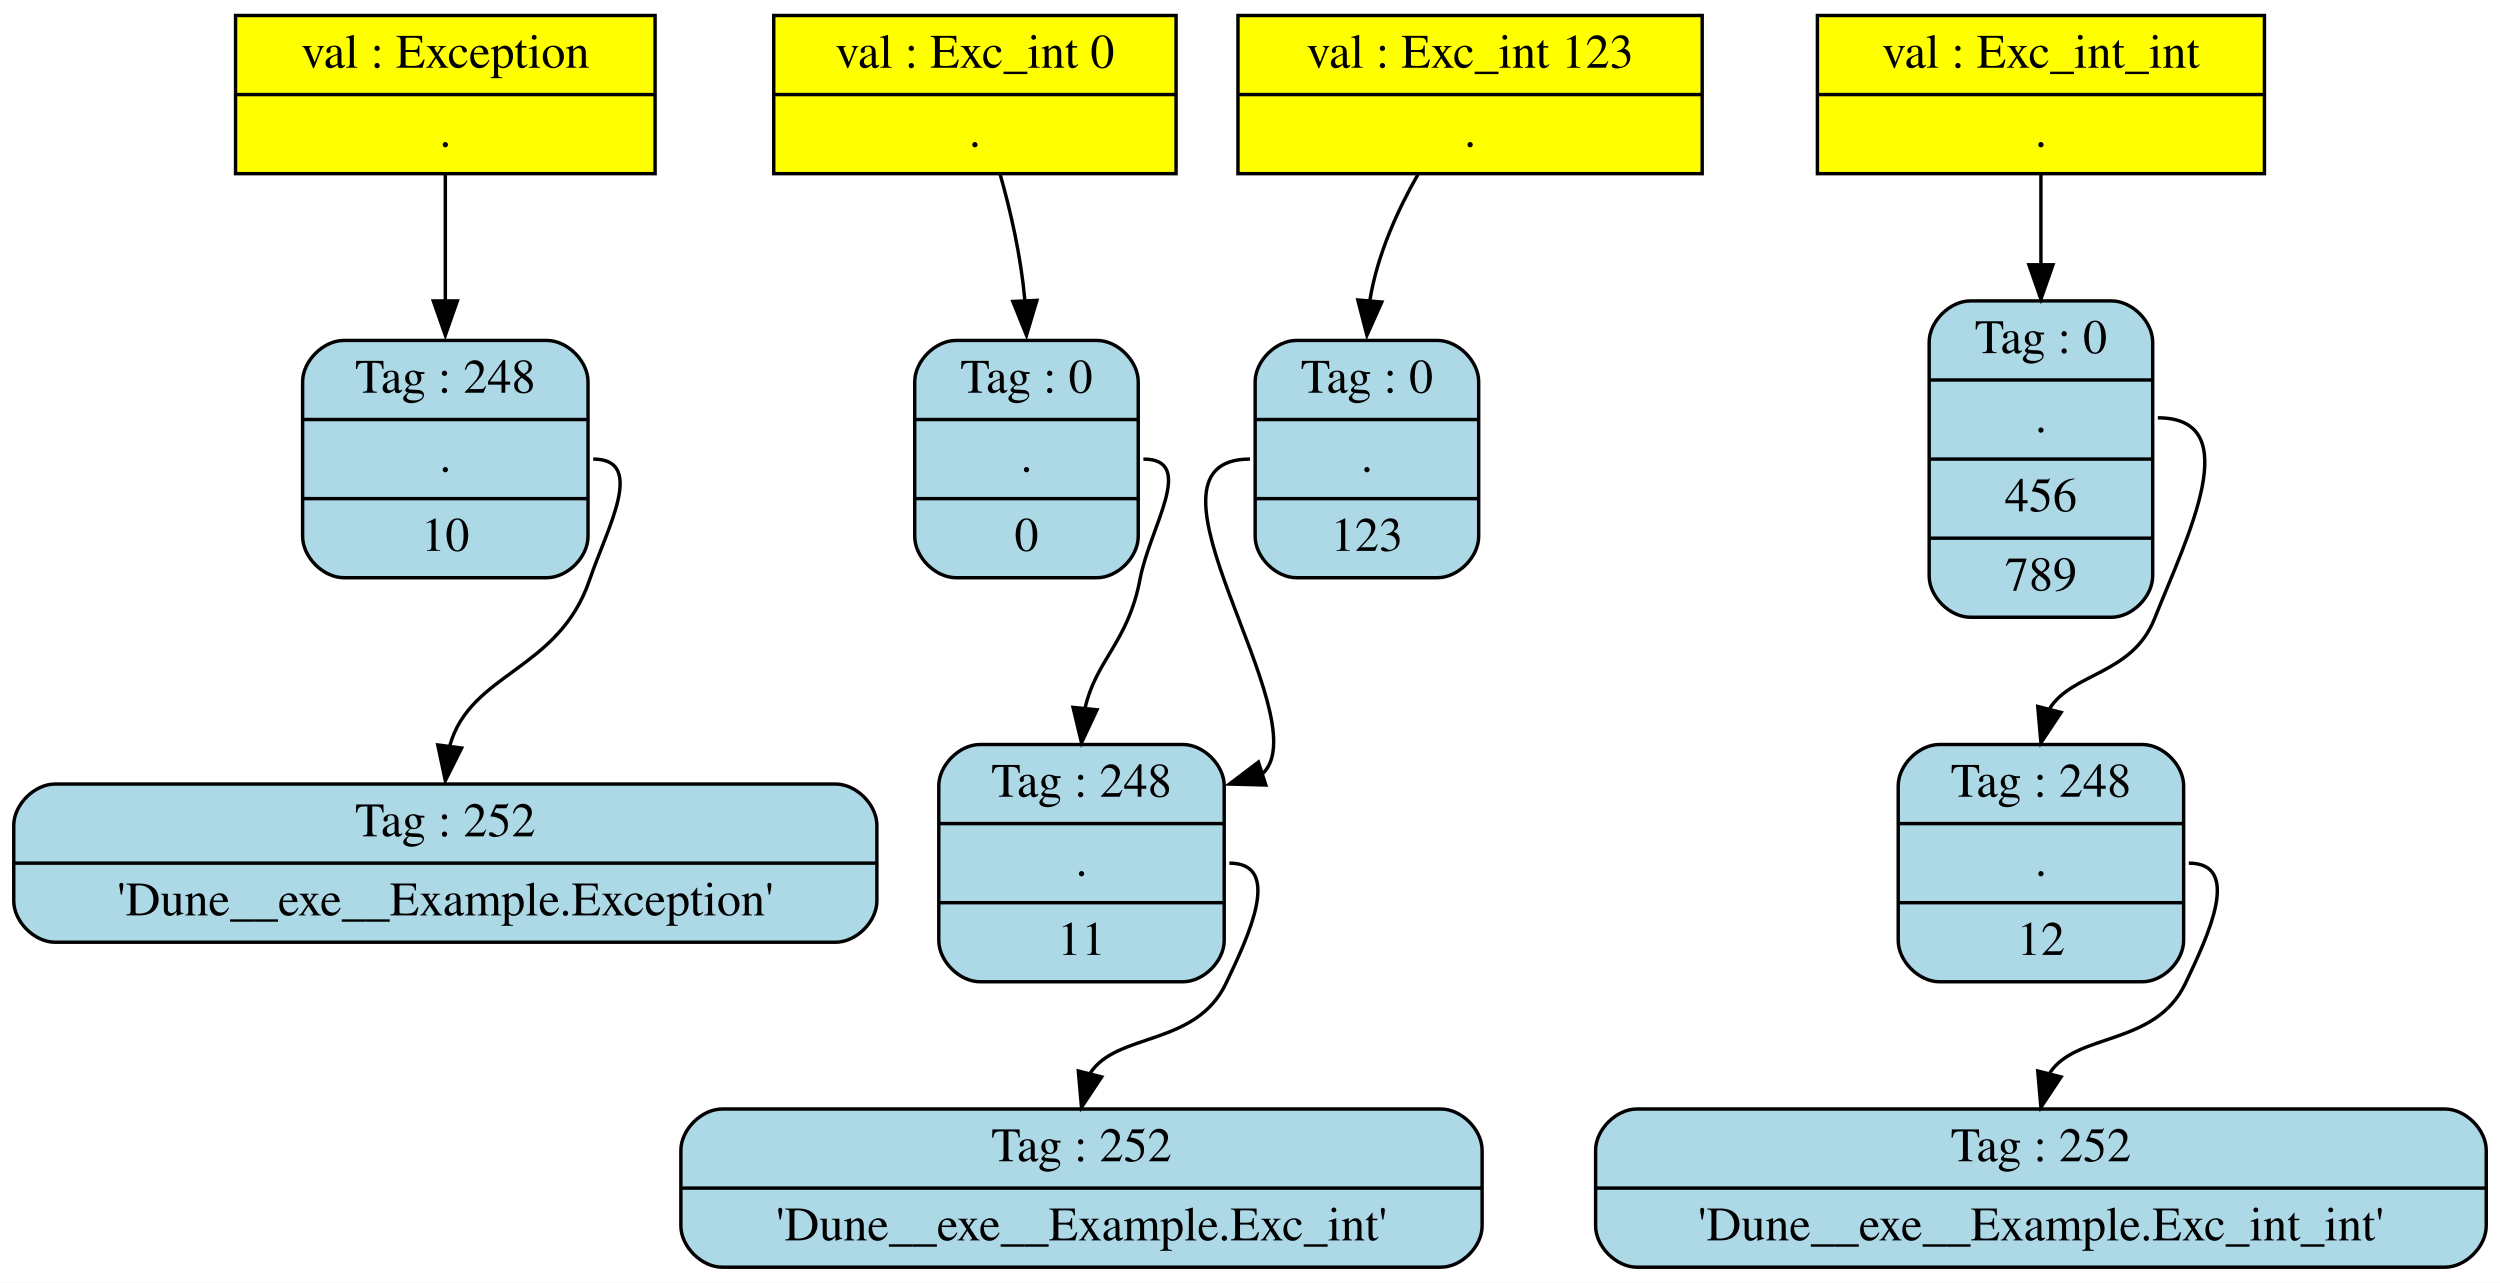
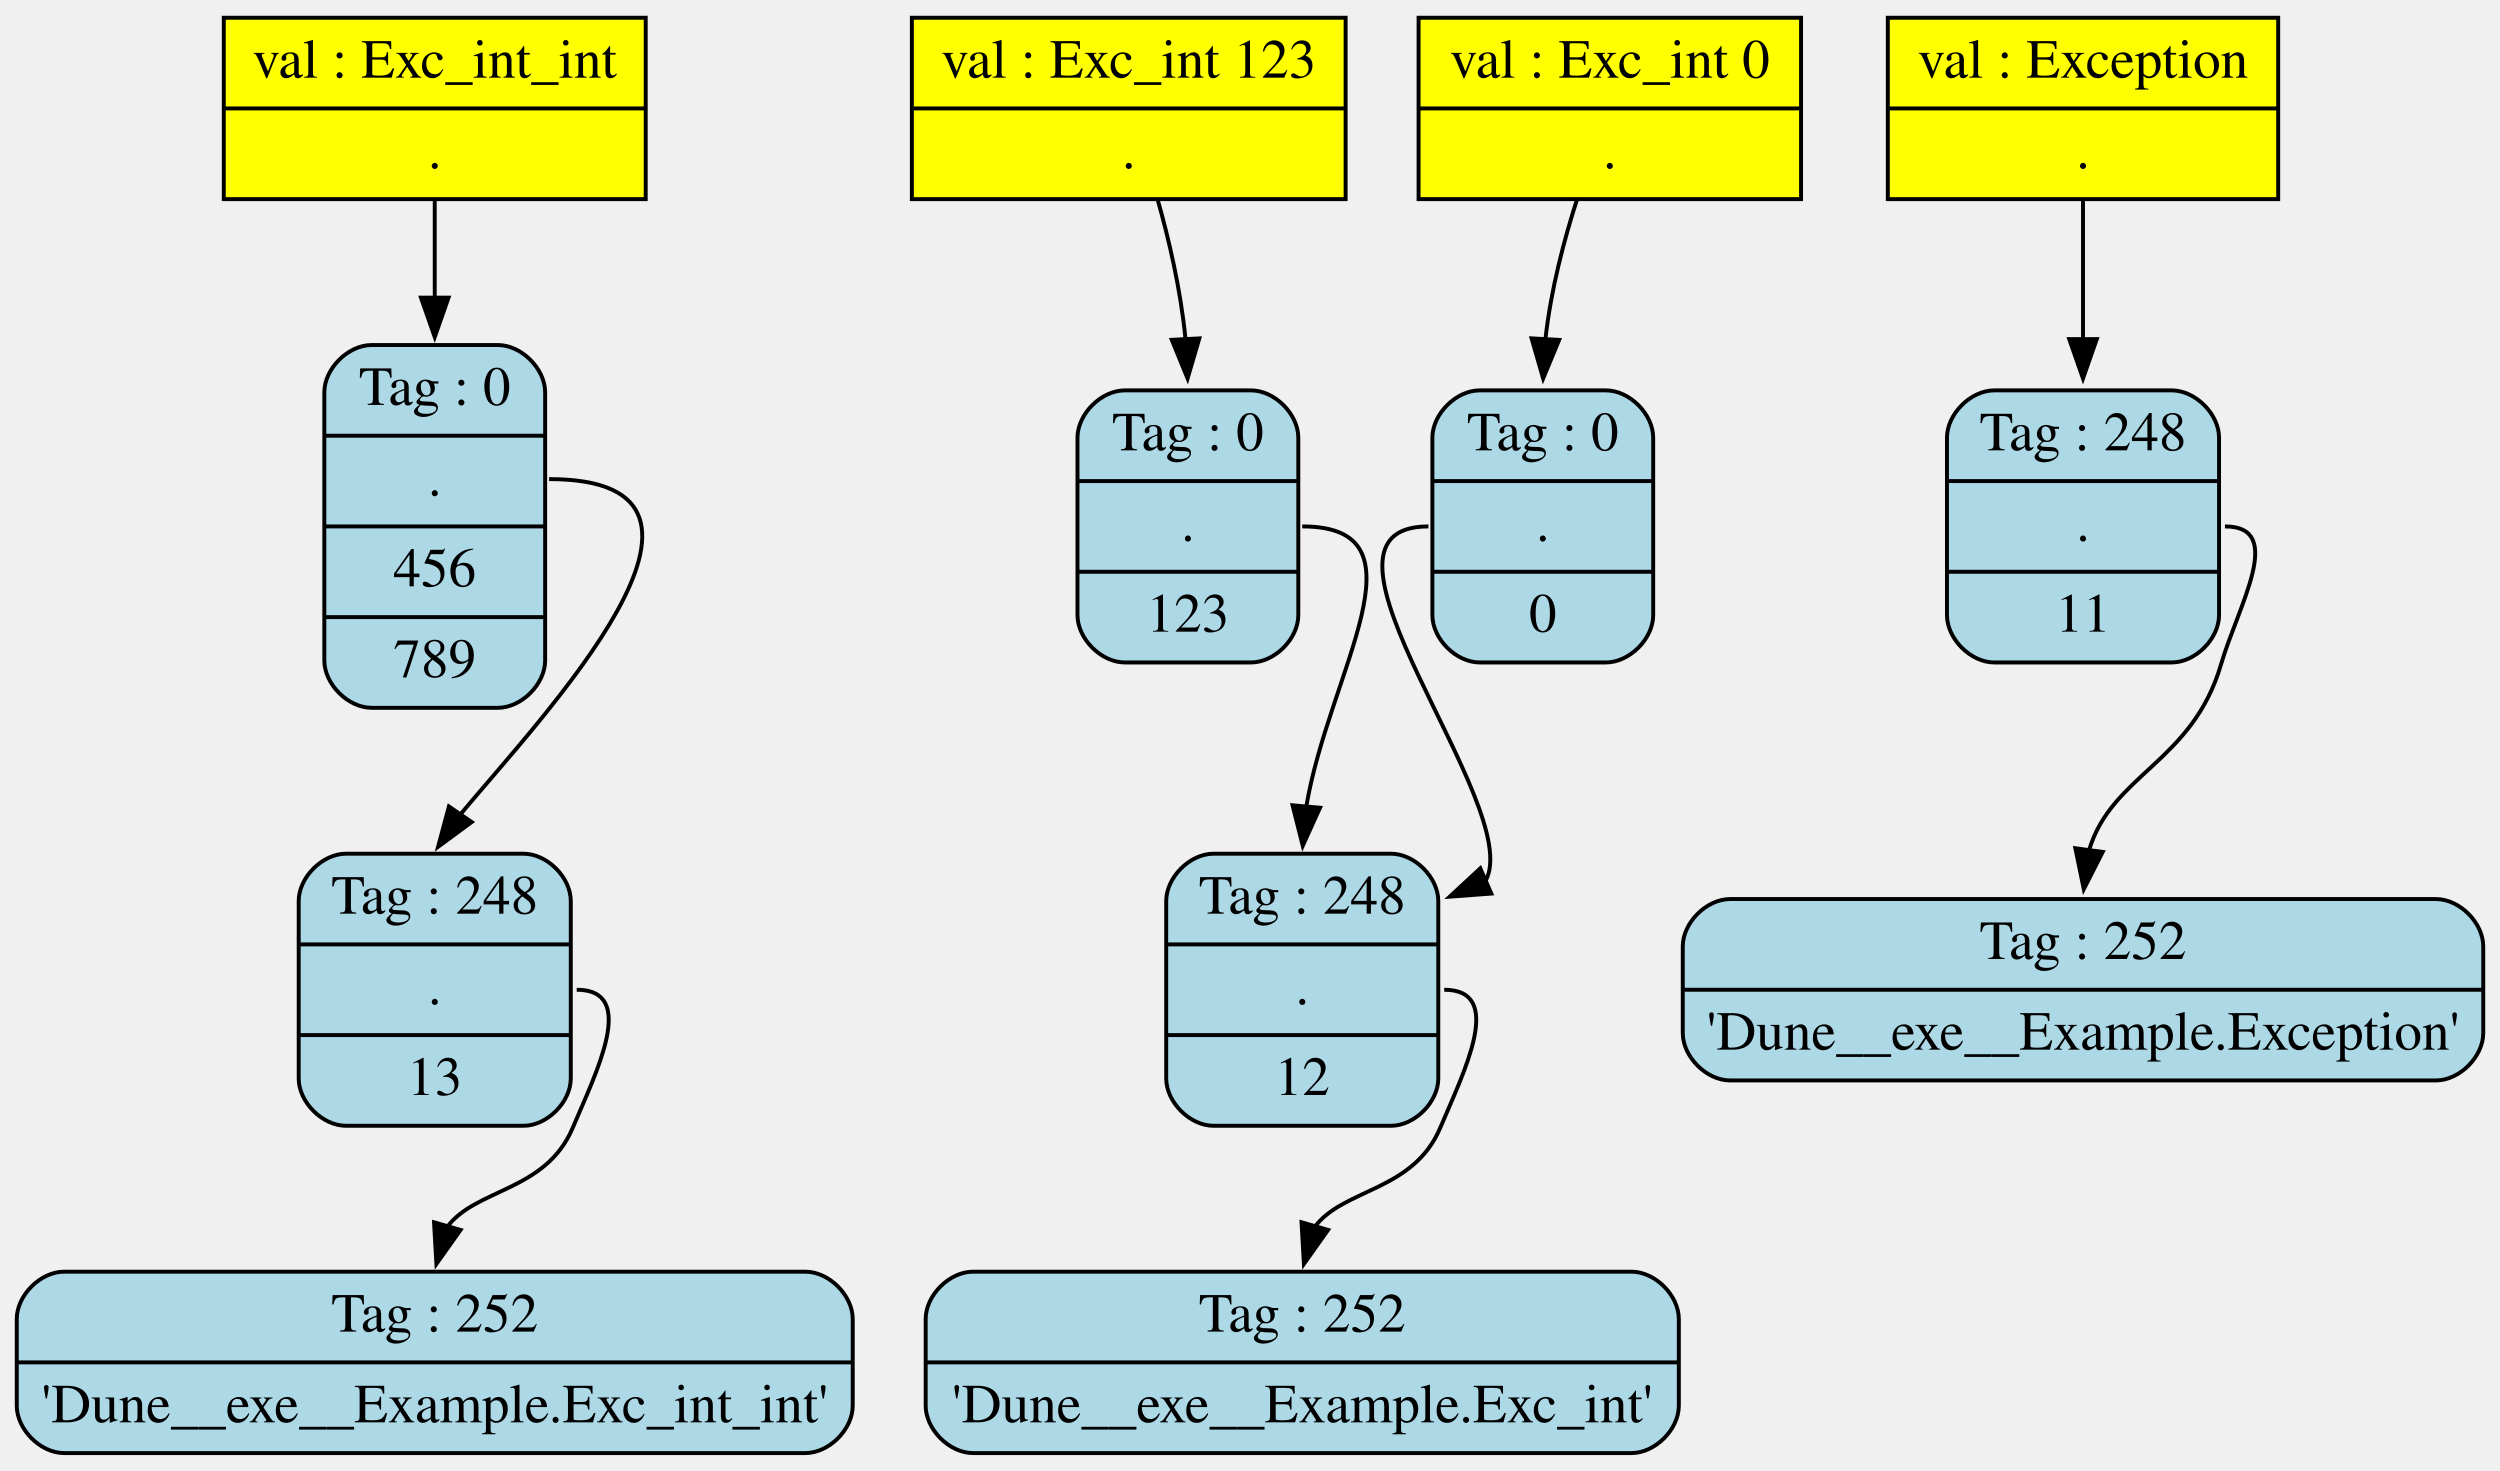
- <svg xmlns="http://www.w3.org/2000/svg" width="727pt" height="373pt" viewBox="0.00 0.00 727.00 373.00">
+ <svg xmlns="http://www.w3.org/2000/svg" width="634pt" height="373pt" viewBox="0.00 0.00 633.50 373.00">
  <g id="graph0" class="graph" transform="scale(1 1) rotate(0) translate(4 369)">
-     <polygon fill="white" stroke="transparent" points="-4,4 -4,-369 723,-369 723,4 -4,4" />
    <g id="node1" class="node">
-       <polygon fill="yellow" stroke="black" points="64.5,-318.5 64.5,-364.5 186.5,-364.5 186.5,-318.5 64.5,-318.5" />
-       <text text-anchor="middle" x="125.5" y="-349.3" font-family="Times,serif" font-size="14.00">val : Exception</text>
-       <polyline fill="none" stroke="black" points="64.5,-341.5 186.5,-341.5 " />
-       <text text-anchor="middle" x="125.5" y="-326.3" font-family="Times,serif" font-size="14.00">.</text>
+       <polygon fill="yellow" stroke="black" points="52.5,-318.5 52.5,-364.5 159.5,-364.5 159.5,-318.5 52.5,-318.5" />
+       <text text-anchor="middle" x="106" y="-349.3" font-family="Times,serif" font-size="14.00">val : Exc_int_int</text>
+       <polyline fill="none" stroke="black" points="52.5,-341.5 159.5,-341.5" />
+       <text text-anchor="middle" x="106" y="-326.3" font-family="Times,serif" font-size="14.00">.</text>
+     </g>
+     <g id="node11" class="node">
+       <path fill="lightblue" stroke="black" d="M90,-189.5C90,-189.5 122,-189.5 122,-189.5 128,-189.5 134,-195.5 134,-201.5 134,-201.5 134,-269.5 134,-269.5 134,-275.5 128,-281.5 122,-281.5 122,-281.5 90,-281.5 90,-281.5 84,-281.5 78,-275.5 78,-269.5 78,-269.5 78,-201.5 78,-201.5 78,-195.5 84,-189.5 90,-189.5" />
+       <text text-anchor="middle" x="106" y="-266.3" font-family="Times,serif" font-size="14.00">Tag : 0</text>
+       <polyline fill="none" stroke="black" points="78,-258.5 134,-258.5" />
+       <text text-anchor="middle" x="106" y="-243.3" font-family="Times,serif" font-size="14.00">.</text>
+       <polyline fill="none" stroke="black" points="78,-235.5 134,-235.5" />
+       <text text-anchor="middle" x="106" y="-220.3" font-family="Times,serif" font-size="14.00">456</text>
+       <polyline fill="none" stroke="black" points="78,-212.5 134,-212.5" />
+       <text text-anchor="middle" x="106" y="-197.3" font-family="Times,serif" font-size="14.00">789</text>
+     </g>
+     <g id="edge8" class="edge">
+       <path fill="none" stroke="black" d="M106,-318.55C106,-310.92 106,-302.07 106,-293.33" />
+       <polygon fill="black" stroke="black" points="109.5,-293.51 106,-283.51 102.5,-293.51 109.5,-293.51" />
+     </g>
+     <g id="node2" class="node">
+       <polygon fill="yellow" stroke="black" points="227,-318.5 227,-364.5 337,-364.5 337,-318.5 227,-318.5" />
+       <text text-anchor="middle" x="282" y="-349.3" font-family="Times,serif" font-size="14.00">val : Exc_int 123</text>
+       <polyline fill="none" stroke="black" points="227,-341.5 337,-341.5" />
+       <text text-anchor="middle" x="282" y="-326.3" font-family="Times,serif" font-size="14.00">.</text>
+     </g>
+     <g id="node10" class="node">
+       <path fill="lightblue" stroke="black" d="M281,-201C281,-201 313,-201 313,-201 319,-201 325,-207 325,-213 325,-213 325,-258 325,-258 325,-264 319,-270 313,-270 313,-270 281,-270 281,-270 275,-270 269,-264 269,-258 269,-258 269,-213 269,-213 269,-207 275,-201 281,-201" />
+       <text text-anchor="middle" x="297" y="-254.8" font-family="Times,serif" font-size="14.00">Tag : 0</text>
+       <polyline fill="none" stroke="black" points="269,-247 325,-247" />
+       <text text-anchor="middle" x="297" y="-231.8" font-family="Times,serif" font-size="14.00">.</text>
+       <polyline fill="none" stroke="black" points="269,-224 325,-224" />
+       <text text-anchor="middle" x="297" y="-208.8" font-family="Times,serif" font-size="14.00">123</text>
+     </g>
+     <g id="edge6" class="edge">
+       <path fill="none" stroke="black" d="M289.24,-318.7C292.17,-308.4 295.16,-295.62 296.4,-282.99" />
+       <polygon fill="black" stroke="black" points="299.9,-283.18 296.92,-273.01 292.91,-282.82 299.9,-283.18" />
+     </g>
+     <g id="node3" class="node">
+       <polygon fill="yellow" stroke="black" points="355.5,-318.5 355.5,-364.5 452.5,-364.5 452.5,-318.5 355.5,-318.5" />
+       <text text-anchor="middle" x="404" y="-349.3" font-family="Times,serif" font-size="14.00">val : Exc_int 0</text>
+       <polyline fill="none" stroke="black" points="355.5,-341.5 452.5,-341.5" />
+       <text text-anchor="middle" x="404" y="-326.3" font-family="Times,serif" font-size="14.00">.</text>
+     </g>
+     <g id="node7" class="node">
+       <path fill="lightblue" stroke="black" d="M371,-201C371,-201 403,-201 403,-201 409,-201 415,-207 415,-213 415,-213 415,-258 415,-258 415,-264 409,-270 403,-270 403,-270 371,-270 371,-270 365,-270 359,-264 359,-258 359,-258 359,-213 359,-213 359,-207 365,-201 371,-201" />
+       <text text-anchor="middle" x="387" y="-254.8" font-family="Times,serif" font-size="14.00">Tag : 0</text>
+       <polyline fill="none" stroke="black" points="359,-247 415,-247" />
+       <text text-anchor="middle" x="387" y="-231.8" font-family="Times,serif" font-size="14.00">.</text>
+       <polyline fill="none" stroke="black" points="359,-224 415,-224" />
+       <text text-anchor="middle" x="387" y="-208.8" font-family="Times,serif" font-size="14.00">0</text>
+     </g>
+     <g id="edge3" class="edge">
+       <path fill="none" stroke="black" d="M395.8,-318.77C392.44,-308.39 389.01,-295.46 387.63,-282.65" />
+       <polygon fill="black" stroke="black" points="391.15,-282.8 387.09,-273.01 384.16,-283.19 391.15,-282.8" />
+     </g>
+     <g id="node4" class="node">
+       <polygon fill="yellow" stroke="black" points="474.5,-318.5 474.5,-364.5 573.5,-364.5 573.5,-318.5 474.5,-318.5" />
+       <text text-anchor="middle" x="524" y="-349.3" font-family="Times,serif" font-size="14.00">val : Exception</text>
+       <polyline fill="none" stroke="black" points="474.5,-341.5 573.5,-341.5" />
+       <text text-anchor="middle" x="524" y="-326.3" font-family="Times,serif" font-size="14.00">.</text>
    </g>
    <g id="node5" class="node">
-       <path fill="lightblue" stroke="black" d="M96,-201C96,-201 155,-201 155,-201 161,-201 167,-207 167,-213 167,-213 167,-258 167,-258 167,-264 161,-270 155,-270 155,-270 96,-270 96,-270 90,-270 84,-264 84,-258 84,-258 84,-213 84,-213 84,-207 90,-201 96,-201" />
-       <text text-anchor="middle" x="125.5" y="-254.8" font-family="Times,serif" font-size="14.00">Tag : 248</text>
-       <polyline fill="none" stroke="black" points="84,-247 167,-247 " />
-       <text text-anchor="middle" x="125.5" y="-231.8" font-family="Times,serif" font-size="14.00">.</text>
-       <polyline fill="none" stroke="black" points="84,-224 167,-224 " />
-       <text text-anchor="middle" x="125.5" y="-208.8" font-family="Times,serif" font-size="14.00">10</text>
+       <path fill="lightblue" stroke="black" d="M501.5,-201C501.5,-201 546.5,-201 546.5,-201 552.5,-201 558.5,-207 558.5,-213 558.5,-213 558.5,-258 558.5,-258 558.5,-264 552.5,-270 546.5,-270 546.5,-270 501.5,-270 501.5,-270 495.5,-270 489.5,-264 489.5,-258 489.5,-258 489.5,-213 489.5,-213 489.5,-207 495.5,-201 501.5,-201" />
+       <text text-anchor="middle" x="524" y="-254.8" font-family="Times,serif" font-size="14.00">Tag : 248</text>
+       <polyline fill="none" stroke="black" points="489.5,-247 558.5,-247" />
+       <text text-anchor="middle" x="524" y="-231.8" font-family="Times,serif" font-size="14.00">.</text>
+       <polyline fill="none" stroke="black" points="489.5,-224 558.5,-224" />
+       <text text-anchor="middle" x="524" y="-208.8" font-family="Times,serif" font-size="14.00">11</text>
    </g>
    <g id="edge1" class="edge">
-       <path fill="none" stroke="black" d="M125.5,-318.44C125.5,-307.75 125.5,-294.48 125.5,-281.64" />
-       <polygon fill="black" stroke="black" points="129,-281.5 125.5,-271.5 122,-281.5 129,-281.5" />
-     </g>
-     <g id="node2" class="node">
-       <polygon fill="yellow" stroke="black" points="221,-318.5 221,-364.5 338,-364.5 338,-318.5 221,-318.5" />
-       <text text-anchor="middle" x="279.5" y="-349.3" font-family="Times,serif" font-size="14.00">val : Exc_int 0</text>
-       <polyline fill="none" stroke="black" points="221,-341.5 338,-341.5 " />
-       <text text-anchor="middle" x="279.5" y="-326.3" font-family="Times,serif" font-size="14.00">.</text>
-     </g>
-     <g id="node7" class="node">
-       <path fill="lightblue" stroke="black" d="M274,-201C274,-201 315,-201 315,-201 321,-201 327,-207 327,-213 327,-213 327,-258 327,-258 327,-264 321,-270 315,-270 315,-270 274,-270 274,-270 268,-270 262,-264 262,-258 262,-258 262,-213 262,-213 262,-207 268,-201 274,-201" />
-       <text text-anchor="middle" x="294.5" y="-254.8" font-family="Times,serif" font-size="14.00">Tag : 0</text>
-       <polyline fill="none" stroke="black" points="262,-247 327,-247 " />
-       <text text-anchor="middle" x="294.5" y="-231.8" font-family="Times,serif" font-size="14.00">.</text>
-       <polyline fill="none" stroke="black" points="262,-224 327,-224 " />
-       <text text-anchor="middle" x="294.5" y="-208.8" font-family="Times,serif" font-size="14.00">0</text>
-     </g>
-     <g id="edge3" class="edge">
-       <path fill="none" stroke="black" d="M286.82,-318.39C289.83,-307.81 292.87,-294.65 294.02,-281.75" />
-       <polygon fill="black" stroke="black" points="297.53,-281.65 294.5,-271.5 290.54,-281.33 297.53,-281.65" />
-     </g>
-     <g id="node3" class="node">
-       <polygon fill="yellow" stroke="black" points="356,-318.5 356,-364.5 491,-364.5 491,-318.5 356,-318.5" />
-       <text text-anchor="middle" x="423.5" y="-349.3" font-family="Times,serif" font-size="14.00">val : Exc_int 123</text>
-       <polyline fill="none" stroke="black" points="356,-341.5 491,-341.5 " />
-       <text text-anchor="middle" x="423.5" y="-326.3" font-family="Times,serif" font-size="14.00">.</text>
-     </g>
-     <g id="node10" class="node">
-       <path fill="lightblue" stroke="black" d="M373,-201C373,-201 414,-201 414,-201 420,-201 426,-207 426,-213 426,-213 426,-258 426,-258 426,-264 420,-270 414,-270 414,-270 373,-270 373,-270 367,-270 361,-264 361,-258 361,-258 361,-213 361,-213 361,-207 367,-201 373,-201" />
-       <text text-anchor="middle" x="393.5" y="-254.8" font-family="Times,serif" font-size="14.00">Tag : 0</text>
-       <polyline fill="none" stroke="black" points="361,-247 426,-247 " />
-       <text text-anchor="middle" x="393.5" y="-231.8" font-family="Times,serif" font-size="14.00">.</text>
-       <polyline fill="none" stroke="black" points="361,-224 426,-224 " />
-       <text text-anchor="middle" x="393.5" y="-208.8" font-family="Times,serif" font-size="14.00">123</text>
-     </g>
-     <g id="edge6" class="edge">
-       <path fill="none" stroke="black" d="M408.32,-318.23C402.39,-307.85 396.5,-294.87 394.35,-281.64" />
-       <polygon fill="black" stroke="black" points="397.83,-281.17 393.5,-271.5 390.85,-281.76 397.83,-281.17" />
-     </g>
-     <g id="node4" class="node">
-       <polygon fill="yellow" stroke="black" points="524.5,-318.5 524.5,-364.5 654.5,-364.5 654.5,-318.5 524.5,-318.5" />
-       <text text-anchor="middle" x="589.5" y="-349.3" font-family="Times,serif" font-size="14.00">val : Exc_int_int</text>
-       <polyline fill="none" stroke="black" points="524.5,-341.5 654.5,-341.5 " />
-       <text text-anchor="middle" x="589.5" y="-326.3" font-family="Times,serif" font-size="14.00">.</text>
-     </g>
-     <g id="node11" class="node">
-       <path fill="lightblue" stroke="black" d="M569,-189.5C569,-189.5 610,-189.5 610,-189.5 616,-189.5 622,-195.5 622,-201.5 622,-201.5 622,-269.5 622,-269.5 622,-275.5 616,-281.5 610,-281.5 610,-281.5 569,-281.5 569,-281.5 563,-281.5 557,-275.5 557,-269.5 557,-269.5 557,-201.5 557,-201.5 557,-195.5 563,-189.5 569,-189.5" />
-       <text text-anchor="middle" x="589.5" y="-266.3" font-family="Times,serif" font-size="14.00">Tag : 0</text>
-       <polyline fill="none" stroke="black" points="557,-258.5 622,-258.5 " />
-       <text text-anchor="middle" x="589.5" y="-243.3" font-family="Times,serif" font-size="14.00">.</text>
-       <polyline fill="none" stroke="black" points="557,-235.5 622,-235.5 " />
-       <text text-anchor="middle" x="589.5" y="-220.3" font-family="Times,serif" font-size="14.00">456</text>
-       <polyline fill="none" stroke="black" points="557,-212.5 622,-212.5 " />
-       <text text-anchor="middle" x="589.5" y="-197.3" font-family="Times,serif" font-size="14.00">789</text>
-     </g>
-     <g id="edge8" class="edge">
-       <path fill="none" stroke="black" d="M589.5,-318.28C589.5,-310.34 589.5,-301.11 589.5,-292.06" />
-       <polygon fill="black" stroke="black" points="593,-292 589.5,-282 586,-292 593,-292" />
+       <path fill="none" stroke="black" d="M524,-318.75C524,-308.35 524,-295.45 524,-282.87" />
+       <polygon fill="black" stroke="black" points="527.5,-283.01 524,-273.01 520.5,-283.01 527.5,-283.01" />
    </g>
    <g id="node6" class="node">
-       <path fill="lightblue" stroke="black" d="M12,-95C12,-95 239,-95 239,-95 245,-95 251,-101 251,-107 251,-107 251,-129 251,-129 251,-135 245,-141 239,-141 239,-141 12,-141 12,-141 6,-141 0,-135 0,-129 0,-129 0,-107 0,-107 0,-101 6,-95 12,-95" />
-       <text text-anchor="middle" x="125.5" y="-125.8" font-family="Times,serif" font-size="14.00">Tag : 252</text>
-       <polyline fill="none" stroke="black" points="0,-118 251,-118 " />
-       <text text-anchor="middle" x="125.5" y="-102.8" font-family="Times,serif" font-size="14.00">'Dune__exe__Example.Exception'</text>
+       <path fill="lightblue" stroke="black" d="M434.5,-95C434.5,-95 613.5,-95 613.5,-95 619.5,-95 625.5,-101 625.5,-107 625.5,-107 625.5,-129 625.5,-129 625.5,-135 619.5,-141 613.5,-141 613.5,-141 434.5,-141 434.5,-141 428.5,-141 422.5,-135 422.5,-129 422.5,-129 422.5,-107 422.5,-107 422.5,-101 428.5,-95 434.5,-95" />
+       <text text-anchor="middle" x="524" y="-125.8" font-family="Times,serif" font-size="14.00">Tag : 252</text>
+       <polyline fill="none" stroke="black" points="422.5,-118 625.5,-118" />
+       <text text-anchor="middle" x="524" y="-102.8" font-family="Times,serif" font-size="14.00">'Dune__exe__Example.Exception'</text>
    </g>
    <g id="edge2" class="edge">
-       <path fill="none" stroke="black" d="M168.5,-235.5C184.06,-235.5 172.48,-215.24 167.5,-200.5 158.5,-173.85 132.88,-173.58 126.8,-152.18" />
-       <polygon fill="black" stroke="black" points="130.24,-151.47 125.5,-142 123.3,-152.36 130.24,-151.47" />
+       <path fill="none" stroke="black" d="M560,-235.5C575.56,-235.5 563.36,-215.44 559,-200.5 551.74,-175.62 531.29,-172.67 525.53,-153.37" />
+       <polygon fill="black" stroke="black" points="529,-152.95 524.2,-143.5 522.06,-153.88 529,-152.95" />
    </g>
    <g id="node8" class="node">
-       <path fill="lightblue" stroke="black" d="M281,-83.5C281,-83.5 340,-83.5 340,-83.5 346,-83.5 352,-89.5 352,-95.5 352,-95.5 352,-140.5 352,-140.5 352,-146.5 346,-152.5 340,-152.5 340,-152.5 281,-152.5 281,-152.5 275,-152.5 269,-146.5 269,-140.5 269,-140.5 269,-95.5 269,-95.5 269,-89.5 275,-83.5 281,-83.5" />
-       <text text-anchor="middle" x="310.5" y="-137.3" font-family="Times,serif" font-size="14.00">Tag : 248</text>
-       <polyline fill="none" stroke="black" points="269,-129.5 352,-129.5 " />
-       <text text-anchor="middle" x="310.5" y="-114.3" font-family="Times,serif" font-size="14.00">.</text>
-       <polyline fill="none" stroke="black" points="269,-106.5 352,-106.5 " />
-       <text text-anchor="middle" x="310.5" y="-91.3" font-family="Times,serif" font-size="14.00">11</text>
+       <path fill="lightblue" stroke="black" d="M303.5,-83.5C303.5,-83.5 348.5,-83.5 348.5,-83.5 354.5,-83.5 360.5,-89.5 360.5,-95.5 360.5,-95.5 360.5,-140.5 360.5,-140.5 360.5,-146.5 354.5,-152.5 348.5,-152.5 348.5,-152.5 303.5,-152.5 303.5,-152.5 297.5,-152.5 291.5,-146.5 291.5,-140.5 291.5,-140.5 291.5,-95.5 291.5,-95.5 291.5,-89.5 297.5,-83.5 303.5,-83.5" />
+       <text text-anchor="middle" x="326" y="-137.3" font-family="Times,serif" font-size="14.00">Tag : 248</text>
+       <polyline fill="none" stroke="black" points="291.5,-129.5 360.5,-129.5" />
+       <text text-anchor="middle" x="326" y="-114.3" font-family="Times,serif" font-size="14.00">.</text>
+       <polyline fill="none" stroke="black" points="291.5,-106.5 360.5,-106.5" />
+       <text text-anchor="middle" x="326" y="-91.3" font-family="Times,serif" font-size="14.00">12</text>
    </g>
    <g id="edge4" class="edge">
-       <path fill="none" stroke="black" d="M328.5,-235.5C344.06,-235.5 330.38,-215.79 327.5,-200.5 324.06,-182.25 314.66,-177.03 311.53,-163.04" />
-       <polygon fill="black" stroke="black" points="315,-162.59 310.5,-153 308.04,-163.3 315,-162.59" />
+       <path fill="none" stroke="black" d="M358,-235.5C321.55,-235.5 382.94,-164.43 372.47,-145.56" />
+       <polygon fill="black" stroke="black" points="373.95,-142.39 363.39,-141.6 371.16,-148.8 373.95,-142.39" />
    </g>
    <g id="node9" class="node">
-       <path fill="lightblue" stroke="black" d="M206,-0.5C206,-0.5 415,-0.5 415,-0.5 421,-0.5 427,-6.5 427,-12.5 427,-12.5 427,-34.5 427,-34.5 427,-40.5 421,-46.5 415,-46.5 415,-46.5 206,-46.5 206,-46.5 200,-46.5 194,-40.5 194,-34.5 194,-34.5 194,-12.5 194,-12.5 194,-6.5 200,-0.5 206,-0.5" />
-       <text text-anchor="middle" x="310.5" y="-31.3" font-family="Times,serif" font-size="14.00">Tag : 252</text>
-       <polyline fill="none" stroke="black" points="194,-23.5 427,-23.5 " />
-       <text text-anchor="middle" x="310.5" y="-8.3" font-family="Times,serif" font-size="14.00">'Dune__exe__Example.Exc_int'</text>
+       <path fill="lightblue" stroke="black" d="M242.5,-0.5C242.5,-0.5 409.5,-0.5 409.5,-0.5 415.5,-0.5 421.5,-6.5 421.5,-12.5 421.5,-12.5 421.5,-34.5 421.5,-34.5 421.5,-40.5 415.5,-46.5 409.5,-46.5 409.5,-46.5 242.5,-46.5 242.5,-46.5 236.5,-46.5 230.5,-40.5 230.5,-34.5 230.5,-34.5 230.5,-12.5 230.5,-12.5 230.5,-6.5 236.5,-0.5 242.5,-0.5" />
+       <text text-anchor="middle" x="326" y="-31.3" font-family="Times,serif" font-size="14.00">Tag : 252</text>
+       <polyline fill="none" stroke="black" points="230.5,-23.5 421.5,-23.5" />
+       <text text-anchor="middle" x="326" y="-8.3" font-family="Times,serif" font-size="14.00">'Dune__exe__Example.Exc_int'</text>
    </g>
    <g id="edge5" class="edge">
-       <path fill="none" stroke="black" d="M353.5,-118C369.06,-118 359.2,-97.04 352.5,-83 343.73,-64.63 320.68,-68.86 313.02,-56.89" />
-       <polygon fill="black" stroke="black" points="316.36,-55.83 310.5,-47 309.58,-57.55 316.36,-55.83" />
+       <path fill="none" stroke="black" d="M362,-118C377.56,-118 367.06,-97.33 361,-83 354.14,-66.78 336.32,-67.64 329.1,-57.76" />
+       <polygon fill="black" stroke="black" points="332.55,-57.09 326.42,-48.45 325.82,-59.03 332.55,-57.09" />
    </g>
    <g id="edge7" class="edge">
-       <path fill="none" stroke="black" d="M359.5,-235.5C322.02,-235.5 379.92,-160.54 363.31,-144.14" />
-       <polygon fill="black" stroke="black" points="364.09,-140.72 353.5,-141 361.95,-147.39 364.09,-140.72" />
+       <path fill="none" stroke="black" d="M326,-235.5C358.94,-235.5 332.69,-198.5 327.02,-164.4" />
+       <polygon fill="black" stroke="black" points="330.51,-164.16 326.13,-154.51 323.54,-164.78 330.51,-164.16" />
    </g>
    <g id="node12" class="node">
-       <path fill="lightblue" stroke="black" d="M560,-83.5C560,-83.5 619,-83.5 619,-83.5 625,-83.5 631,-89.5 631,-95.5 631,-95.5 631,-140.5 631,-140.5 631,-146.5 625,-152.5 619,-152.5 619,-152.5 560,-152.5 560,-152.5 554,-152.5 548,-146.5 548,-140.5 548,-140.5 548,-95.5 548,-95.5 548,-89.5 554,-83.5 560,-83.5" />
-       <text text-anchor="middle" x="589.5" y="-137.3" font-family="Times,serif" font-size="14.00">Tag : 248</text>
-       <polyline fill="none" stroke="black" points="548,-129.5 631,-129.5 " />
-       <text text-anchor="middle" x="589.5" y="-114.3" font-family="Times,serif" font-size="14.00">.</text>
-       <polyline fill="none" stroke="black" points="548,-106.5 631,-106.5 " />
-       <text text-anchor="middle" x="589.5" y="-91.3" font-family="Times,serif" font-size="14.00">12</text>
+       <path fill="lightblue" stroke="black" d="M83.5,-83.5C83.5,-83.5 128.5,-83.5 128.5,-83.5 134.5,-83.5 140.5,-89.5 140.5,-95.5 140.5,-95.5 140.5,-140.5 140.5,-140.5 140.5,-146.5 134.5,-152.5 128.5,-152.5 128.5,-152.5 83.5,-152.5 83.5,-152.5 77.5,-152.5 71.5,-146.5 71.5,-140.5 71.5,-140.5 71.5,-95.5 71.5,-95.5 71.5,-89.5 77.5,-83.5 83.5,-83.5" />
+       <text text-anchor="middle" x="106" y="-137.3" font-family="Times,serif" font-size="14.00">Tag : 248</text>
+       <polyline fill="none" stroke="black" points="71.5,-129.5 140.5,-129.5" />
+       <text text-anchor="middle" x="106" y="-114.3" font-family="Times,serif" font-size="14.00">.</text>
+       <polyline fill="none" stroke="black" points="71.5,-106.5 140.5,-106.5" />
+       <text text-anchor="middle" x="106" y="-91.3" font-family="Times,serif" font-size="14.00">13</text>
    </g>
    <g id="edge9" class="edge">
-       <path fill="none" stroke="black" d="M623.5,-247.5C649.5,-247.5 632.13,-213.15 622.5,-189 616.03,-172.78 598.6,-173.41 592.04,-162.96" />
-       <polygon fill="black" stroke="black" points="595.37,-161.82 589.5,-153 588.58,-163.56 595.37,-161.82" />
+       <path fill="none" stroke="black" d="M135,-247.5C191.01,-247.5 132.49,-186.54 112.3,-162.23" />
+       <polygon fill="black" stroke="black" points="115.38,-160.53 106.85,-154.25 109.6,-164.48 115.38,-160.53" />
    </g>
    <g id="node13" class="node">
-       <path fill="lightblue" stroke="black" d="M472,-0.5C472,-0.5 707,-0.5 707,-0.5 713,-0.5 719,-6.5 719,-12.5 719,-12.5 719,-34.5 719,-34.5 719,-40.5 713,-46.5 707,-46.5 707,-46.5 472,-46.5 472,-46.5 466,-46.5 460,-40.5 460,-34.5 460,-34.5 460,-12.5 460,-12.5 460,-6.5 466,-0.5 472,-0.5" />
-       <text text-anchor="middle" x="589.5" y="-31.3" font-family="Times,serif" font-size="14.00">Tag : 252</text>
-       <polyline fill="none" stroke="black" points="460,-23.5 719,-23.5 " />
-       <text text-anchor="middle" x="589.5" y="-8.3" font-family="Times,serif" font-size="14.00">'Dune__exe__Example.Exc_int_int'</text>
+       <path fill="lightblue" stroke="black" d="M12,-0.5C12,-0.5 200,-0.5 200,-0.5 206,-0.5 212,-6.5 212,-12.5 212,-12.5 212,-34.5 212,-34.5 212,-40.5 206,-46.5 200,-46.5 200,-46.5 12,-46.5 12,-46.5 6,-46.5 0,-40.5 0,-34.5 0,-34.5 0,-12.5 0,-12.5 0,-6.5 6,-0.5 12,-0.5" />
+       <text text-anchor="middle" x="106" y="-31.3" font-family="Times,serif" font-size="14.00">Tag : 252</text>
+       <polyline fill="none" stroke="black" points="0,-23.5 212,-23.5" />
+       <text text-anchor="middle" x="106" y="-8.3" font-family="Times,serif" font-size="14.00">'Dune__exe__Example.Exc_int_int'</text>
    </g>
    <g id="edge10" class="edge">
-       <path fill="none" stroke="black" d="M632.5,-118C648.06,-118 638.2,-97.04 631.5,-83 622.73,-64.63 599.68,-68.86 592.02,-56.89" />
-       <polygon fill="black" stroke="black" points="595.36,-55.83 589.5,-47 588.58,-57.55 595.36,-55.83" />
+       <path fill="none" stroke="black" d="M142,-118C157.56,-118 147.06,-97.33 141,-83 134.14,-66.78 116.32,-67.64 109.1,-57.76" />
+       <polygon fill="black" stroke="black" points="112.55,-57.09 106.42,-48.45 105.82,-59.03 112.55,-57.09" />
    </g>
  </g>
</svg>
